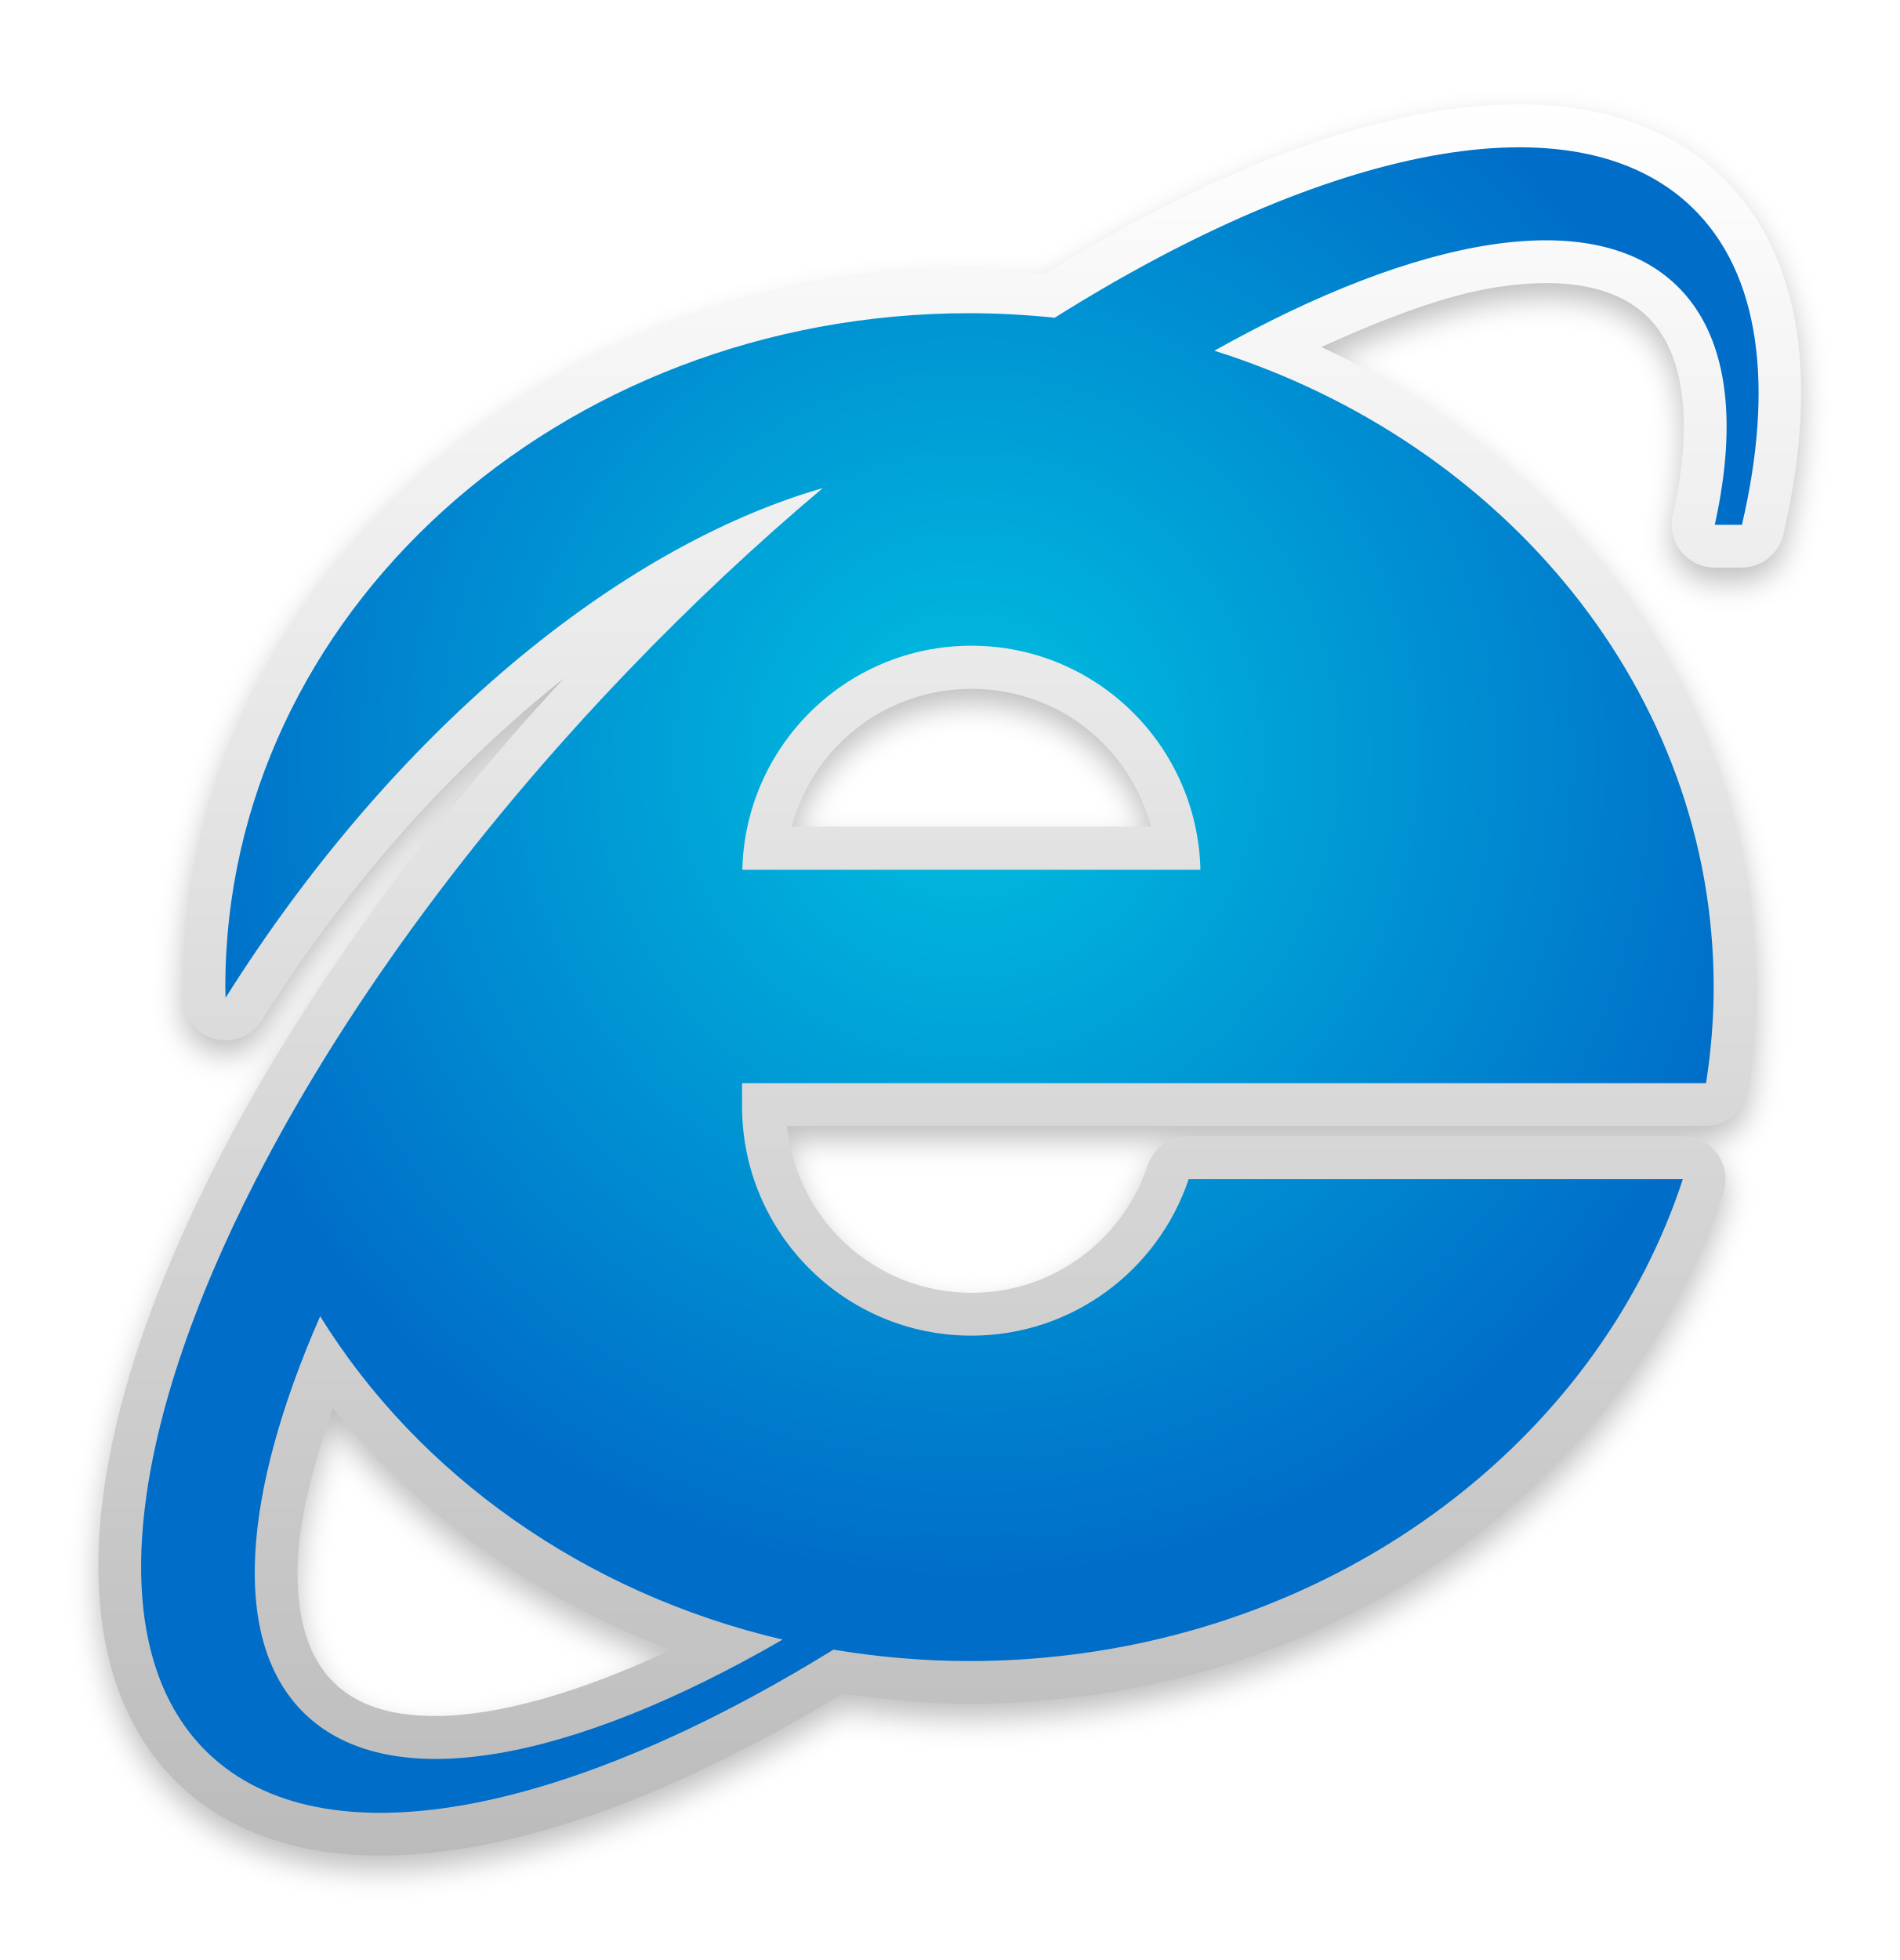
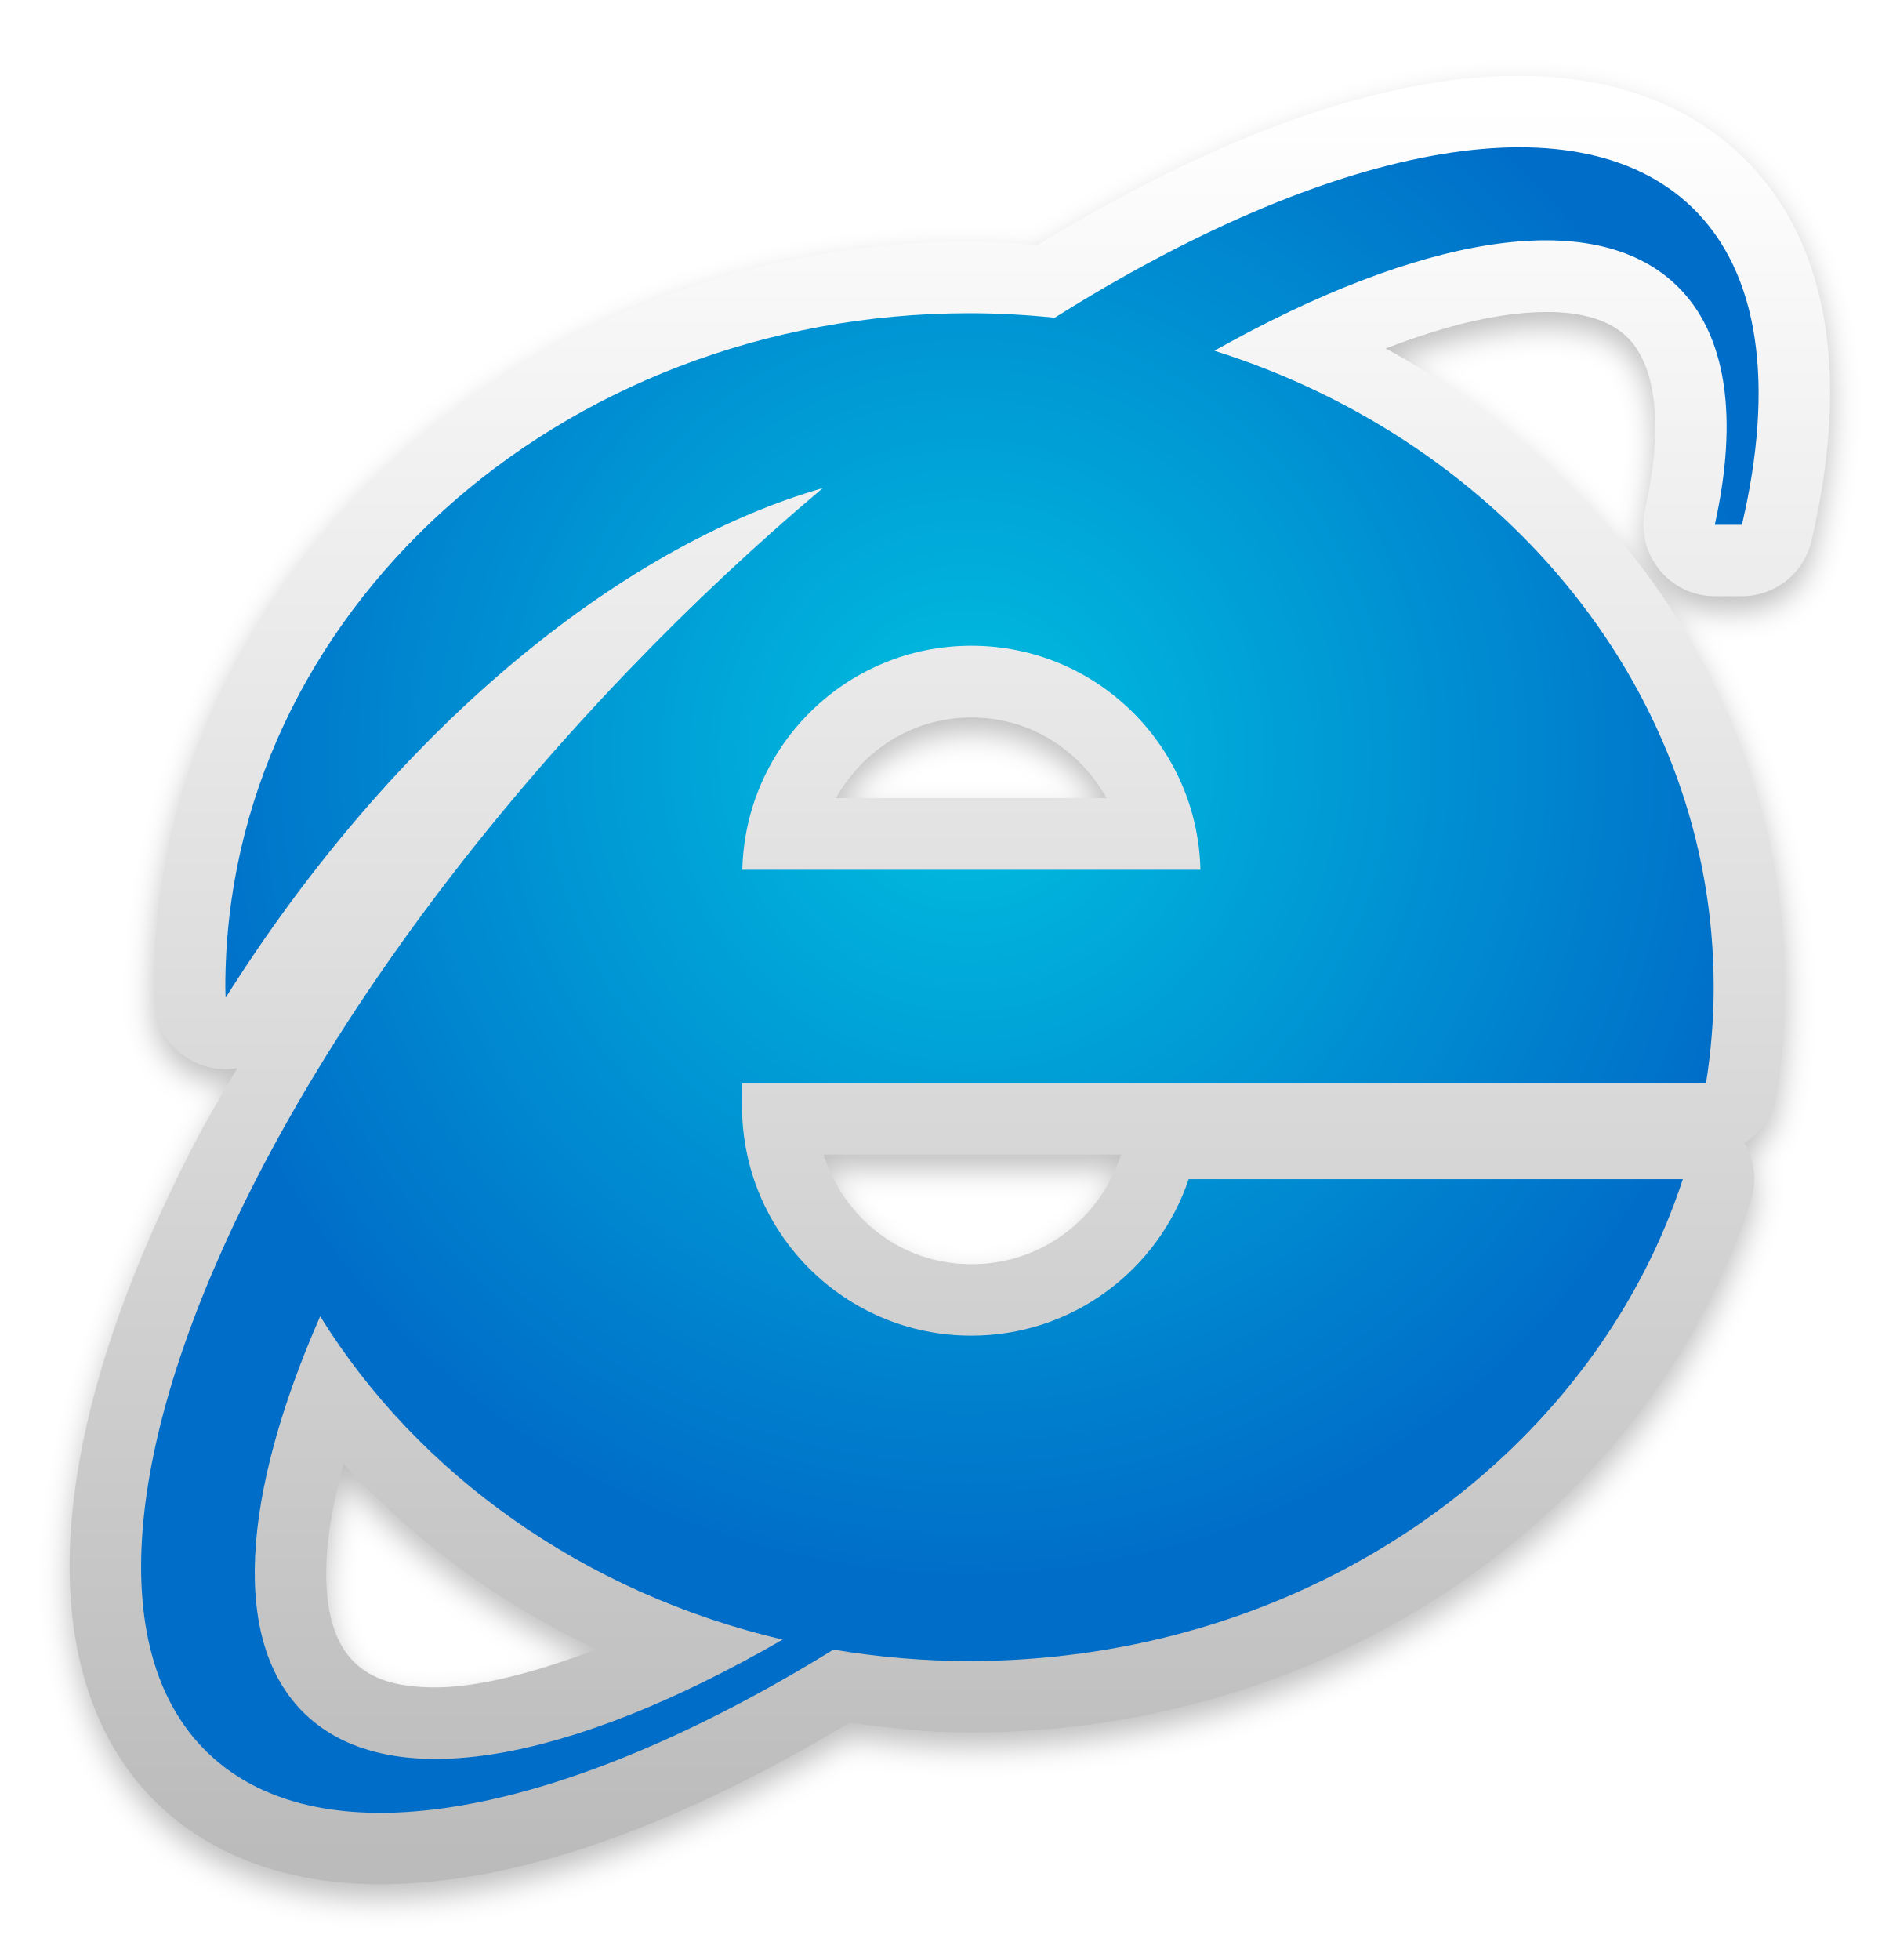
<svg xmlns="http://www.w3.org/2000/svg" xmlns:xlink="http://www.w3.org/1999/xlink" version="1.1" width="165.899" height="171.145" id="svg2816" xml:space="preserve">
  <defs id="defs2820">
    <linearGradient id="linearGradient3766">
      <stop style="stop-color:#00c0e0;stop-opacity:1;" offset="0" id="stop3768" />
      <stop style="stop-color:#006dc8;stop-opacity:1;" offset="1" id="stop3770" />
    </linearGradient>
    <linearGradient id="linearGradient3754">
      <stop style="stop-color:#ffffff;stop-opacity:1;" offset="0" id="stop3756" />
      <stop style="stop-color:#bbbbbb;stop-opacity:1;" offset="1" id="stop3758" />
    </linearGradient>
    <linearGradient xlink:href="#linearGradient3754" id="linearGradient3764" x1="176.302" y1="456.371" x2="176.302" y2="333.944" gradientUnits="userSpaceOnUse" />
    <radialGradient xlink:href="#linearGradient3766" id="radialGradient3772" cx="175.799" cy="410.395" fx="175.799" fy="410.395" r="56.506" gradientTransform="matrix(1,0,0,1.029496,0,-11.65569)" gradientUnits="userSpaceOnUse" />
    <filter id="filter3858" color-interpolation-filters="sRGB">
      <feFlood flood-opacity="0.25" flood-color="rgb(0,0,0)" result="flood" id="feFlood3860" />
      <feComposite in="flood" in2="SourceGraphic" operator="in" result="composite1" id="feComposite3862" />
      <feGaussianBlur stdDeviation="1" result="blur" id="feGaussianBlur3864" />
      <feOffset dx="0" dy="-1" result="offset" id="feOffset3866" />
      <feComposite in="SourceGraphic" in2="offset" operator="over" result="composite2" id="feComposite3868" />
    </filter>
  </defs>
  <g transform="matrix(1.25,0,0,-1.25,-135.2649,579.526)" id="g2826">
    <g id="g2914">
-       <path xlink:href="#path2830" style="fill:url(#linearGradient3764);fill-opacity:1;fill-rule:nonzero;stroke:none;filter:url(#filter3858)" id="path2984" d="m 135.219,334 c -5.681,-0.085 -10.815,1.433 -14.531,5 -4.62,4.434 -6.149,11.147 -5.438,18.625 0.711,7.478 3.589,15.978 8.219,25 5.585,10.881 13.842,22.464 24.156,33.625 -7.56,-6.004 -14.927,-14.067 -21.125,-23.906 a 3,3 0 0 0 -5.531,1.531 c -0.007,0.324 0,0.575 0,0.781 0,27.789 24.784,50.094 54.969,50.094 1.765,0 3.502,-0.133 5.219,-0.281 9.436,5.825 18.503,9.744 26.531,11.219 8.271,1.52 15.756,0.448 20.781,-4.375 5.897,-5.661 6.733,-14.817 4.344,-25.031 a 3,3 0 0 0 -2.906,-2.312 l -1.875,0 a 3,3 0 0 0 -2.938,3.656 c 1.528,6.883 0.684,11.51 -1.812,13.906 -2.042,1.959 -5.45,2.793 -10.469,2.031 -3.488,-0.529 -7.769,-2.13 -12.281,-4.188 17.926,-8.199 30.406,-25.067 30.406,-44.719 0,-2.441 -0.195,-4.822 -0.562,-7.156 a 3,3 0 0 0 -2.969,-2.531 l -64.219,0 c 0.693,-6.562 6.153,-11.656 12.906,-11.656 5.769,0 10.58,3.743 12.312,8.906 A 3,3 0 0 0 191.25,384.25 l 34.531,0 a 3,3 0 0 0 2.844,-3.938 c -6.147,-18.75 -23.896,-32.702 -45.469,-35.281 -2.367,-0.283 -4.772,-0.438 -7.219,-0.438 -3.019,0 -5.953,0.292 -8.844,0.719 -11.642,-7.055 -22.647,-11.174 -31.875,-11.312 z m 3.594,9.75 c 4.221,0.04 9.893,1.615 16.281,4.625 -9.474,3.548 -17.658,9.424 -23.625,16.906 -1.326,-3.887 -2.294,-7.535 -2.438,-10.469 -0.207,-4.223 0.746,-7.038 2.562,-8.781 1.569,-1.505 3.873,-2.313 7.219,-2.281 z m 24.719,62.125 25.094,0 c -1.479,5.556 -6.476,9.625 -12.531,9.625 -6.054,0 -11.076,-4.071 -12.562,-9.625 z" />
+       <path xlink:href="#path2830" style="fill:url(#linearGradient3764);fill-opacity:1;fill-rule:nonzero;stroke:none;filter:url(#filter3858)" id="path2984" d="m 135.25,332 c -6.041,-0.091 -11.794,1.556 -15.969,5.562 -5.189,4.98 -6.778,12.402 -6.031,20.25 0.747,7.848 3.726,16.538 8.438,25.719 0.923,1.798 2.036,3.64 3.094,5.469 a 5,5 0 0 0 -5.812,4.844 c -0.008,0.376 0,0.633 0,0.812 0,28.981 25.804,52.094 56.969,52.094 1.614,0 3.178,-0.129 4.75,-0.25 9.378,5.722 18.411,9.647 26.625,11.156 8.637,1.587 16.92,0.509 22.562,-4.906 6.624,-6.358 7.379,-16.335 4.906,-26.906 a 5,5 0 0 0 -4.875,-3.875 l -1.875,0 a 5,5 0 0 0 -4.875,6.094 c 1.452,6.538 0.494,10.328 -1.281,12.031 -1.449,1.391 -4.12,2.176 -8.781,1.469 -2.346,-0.356 -5.07,-1.13 -8.062,-2.281 16.557,-9.049 27.906,-25.524 27.906,-44.625 0,-2.55 -0.211,-5.038 -0.594,-7.469 a 5,5 0 0 0 -2.25,-3.406 5,5 0 0 0 0.438,-4.094 c -6.412,-19.557 -24.835,-33.991 -47.125,-36.656 -2.447,-0.293 -4.943,-0.438 -7.469,-0.438 -2.86,0 -5.621,0.315 -8.375,0.688 C 155.945,336.322 144.901,332.145 135.25,332 z m 3.531,13.75 c 2.846,0.027 6.726,0.985 11.094,2.656 -6.791,3.204 -12.781,7.618 -17.656,12.969 -0.676,-2.493 -1.094,-4.742 -1.188,-6.656 -0.189,-3.863 0.683,-6.016 1.969,-7.25 1.112,-1.067 2.789,-1.747 5.781,-1.719 z m 37.312,29.562 c 4.903,0 8.94,3.159 10.406,7.531 a 5,5 0 0 0 0.062,0.125 l -20.812,0 c 1.427,-4.435 5.402,-7.656 10.344,-7.656 z m -9.469,32.562 18.906,0 c -1.878,3.317 -5.29,5.625 -9.438,5.625 -4.147,0 -7.582,-2.308 -9.469,-5.625 z" />
      <path d="m 226.41,449.16 c -8.199,7.869 -25.476,4.222 -44.505,-7.734 -1.955,0.201 -3.939,0.316 -5.953,0.316 -28.716,0 -51.996,-21.078 -51.996,-47.078 0,-0.247 0.016,-0.49 0.021,-0.737 11.716,18.6 27.433,31.481 41.722,35.598 -4.587,-3.86 -9.158,-8.132 -13.615,-12.777 -11.268,-11.74 -20.12,-24.098 -25.973,-35.502 -9.015,-17.566 -10.891,-32.861 -3.357,-40.092 8.081,-7.756 24.984,-4.32 43.689,7.233 3.085,-0.516 6.259,-0.799 9.509,-0.799 2.329,0 4.62,0.143 6.867,0.412 20.497,2.451 37.224,15.711 42.974,33.25 l -34.528,0 c -2.13,-6.35 -8.116,-10.931 -15.183,-10.931 -8.849,0 -16.023,7.174 -16.023,16.024 l 0,1.614 67.354,0 c 0.345,2.191 0.534,4.43 0.534,6.707 0,20.572 -14.578,38.05 -34.886,44.457 14.255,8.002 26.411,10.205 32.271,4.582 3.58,-3.436 4.334,-9.344 2.691,-16.744 l 1.897,0 c 2.264,9.68 1.298,17.586 -3.51,22.201 z M 162.895,349.086 c -14.727,-8.51 -27.354,-10.971 -33.364,-5.204 -5.225,5.014 -4.433,15.291 1.051,27.79 6.843,-11.045 18.453,-19.341 32.313,-22.586 z m -2.817,53.777 c 0.2,8.675 7.281,15.651 16.004,15.651 8.724,0 15.805,-6.976 16.004,-15.651 l -32.008,0" id="path2830" style="fill:url(#radialGradient3772);fill-opacity:1;fill-rule:nonzero;stroke:none" />
    </g>
  </g>
</svg>
